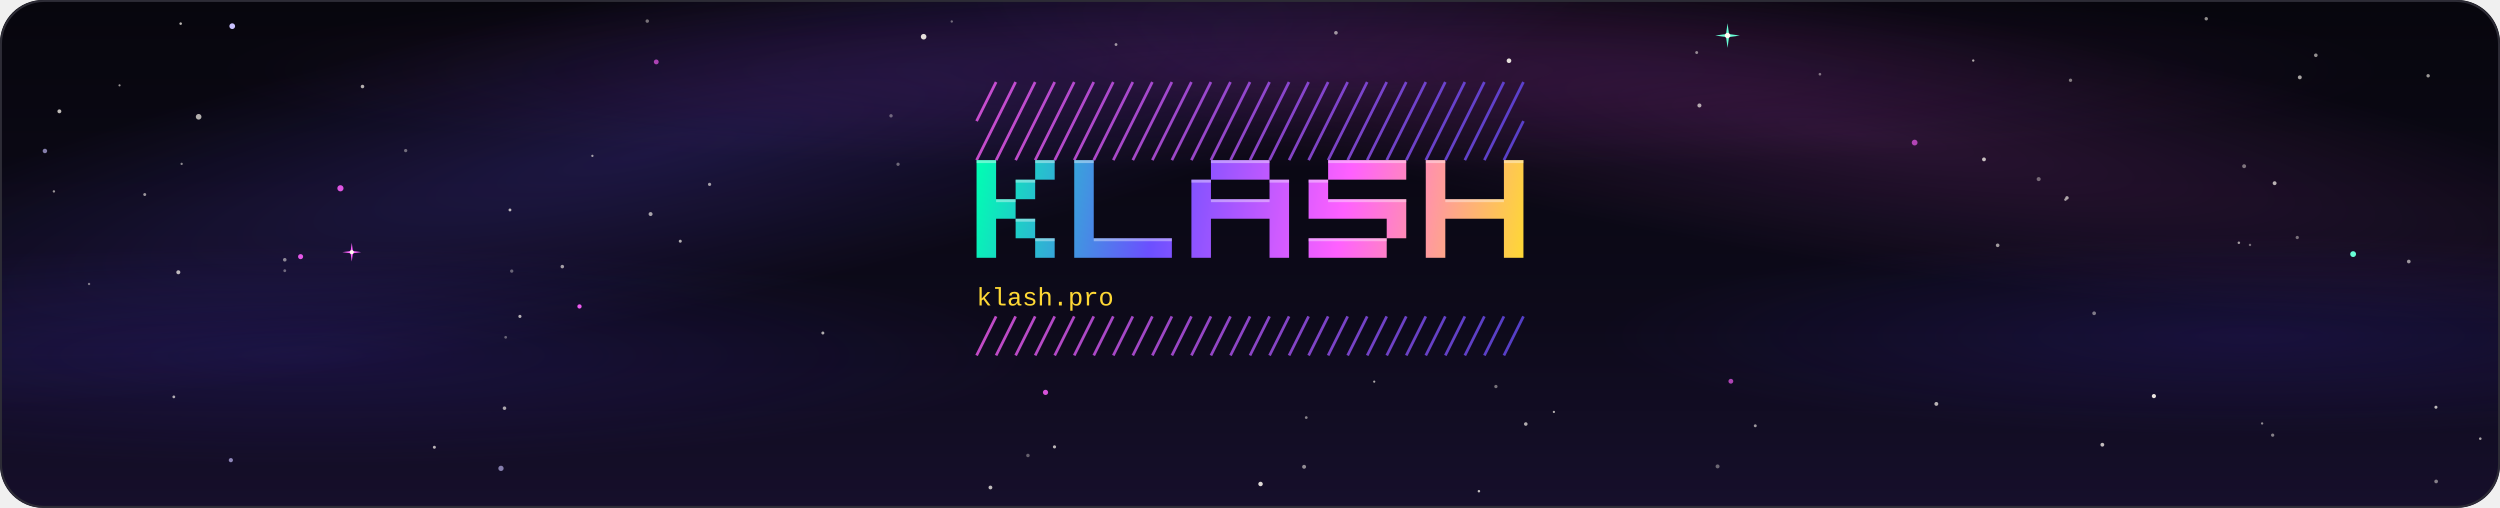
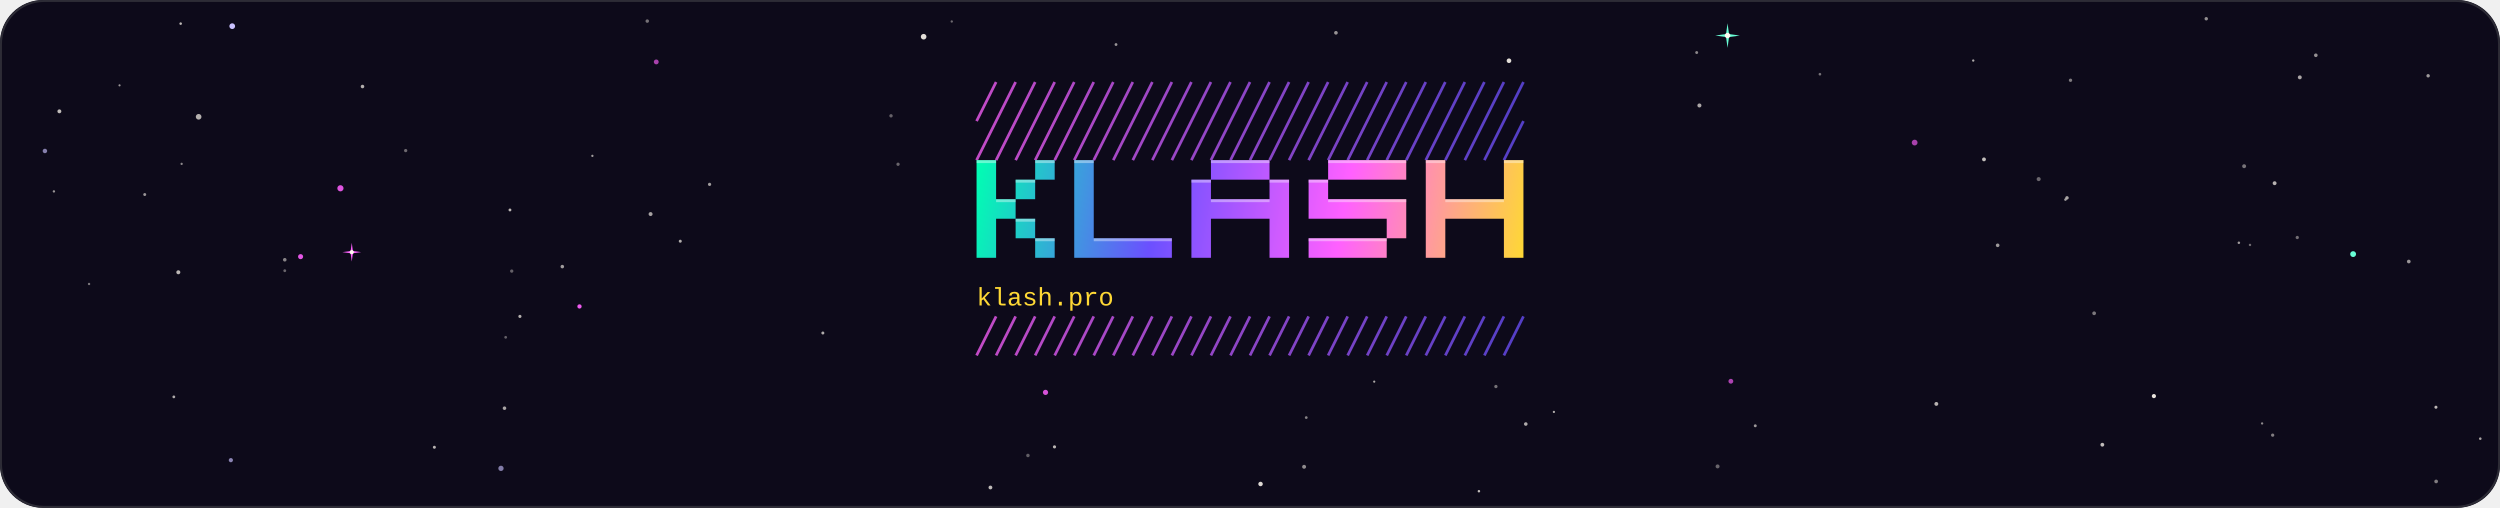
<svg xmlns="http://www.w3.org/2000/svg" viewBox="0 0 1280 260" width="1280" height="260" role="img" aria-label="Klash">
  <style>
@keyframes tw{0%,100%{opacity:.15}50%{opacity:1}}
- @keyframes breathe{0%,100%{opacity:.75}50%{opacity:1}}
.tw{animation:tw 4s ease-in-out infinite}
- .aur{animation:breathe 9s ease-in-out infinite}
- @media (prefers-reduced-motion:reduce){.tw,.aur,.shine{animation:none}.shine{opacity:0}}
+ @media (prefers-reduced-motion:reduce){.tw{animation:none}}
</style>
  <defs>
-     <linearGradient id="sky" x1="0" y1="0" x2="0" y2="1">
-       <stop offset="0" stop-color="#07060D" />
-       <stop offset=".62" stop-color="#0D0A1A" />
-       <stop offset="1" stop-color="#160F2B" />
-     </linearGradient>
-     <radialGradient id="neb1">
-       <stop offset="0" stop-color="#6B50FF" stop-opacity=".20" />
-       <stop offset="1" stop-color="#6B50FF" stop-opacity="0" />
-     </radialGradient>
-     <radialGradient id="neb2">
-       <stop offset="0" stop-color="#FF60FF" stop-opacity=".13" />
-       <stop offset="1" stop-color="#FF60FF" stop-opacity="0" />
-     </radialGradient>
-     <radialGradient id="neb3">
-       <stop offset="0" stop-color="#C337E0" stop-opacity=".13" />
-       <stop offset="1" stop-color="#C337E0" stop-opacity="0" />
-     </radialGradient>
-     <radialGradient id="neb4">
-       <stop offset="0" stop-color="#4A30D9" stop-opacity=".17" />
-       <stop offset="1" stop-color="#4A30D9" stop-opacity="0" />
-     </radialGradient>
    <linearGradient id="word" gradientUnits="userSpaceOnUse" x1="500" y1="82" x2="780" y2="132">
      <stop offset="0" stop-color="#00FFB2" />
      <stop offset="0.333" stop-color="#6B50FF" />
      <stop offset="0.667" stop-color="#FF60FF" />
      <stop offset="1" stop-color="#FED835" />
    </linearGradient>
    <linearGradient id="field" gradientUnits="userSpaceOnUse" x1="500" y1="0" x2="780" y2="0">
      <stop offset="0" stop-color="#FF60FF" stop-opacity=".75" />
      <stop offset="1" stop-color="#6B50FF" stop-opacity=".75" />
    </linearGradient>
    <clipPath id="frame">
      <rect width="1280" height="260" rx="22" />
    </clipPath>
  </defs>
  <g clip-path="url(#frame)">
-     <rect width="1280" height="260" fill="url(#sky)" />
-     <g class="aur">
-       <ellipse cx="333" cy="78" rx="512" ry="83" fill="url(#neb1)" transform="rotate(-12 333 78)" />
-       <ellipse cx="947" cy="68" rx="461" ry="68" fill="url(#neb2)" transform="rotate(9 947 68)" />
-       <ellipse cx="666" cy="36" rx="563" ry="52" fill="url(#neb3)" />
-       <ellipse cx="154" cy="182" rx="384" ry="57" fill="url(#neb4)" />
-       <ellipse cx="1152" cy="172" rx="333" ry="52" fill="url(#neb4)" />
-     </g>
+     <rect width="1280" height="260" fill="#0D0A1A" />
    <circle cx="1176.2" cy="121.6" r="0.84" fill="#FFFAF1" opacity="0.42" />
    <circle cx="1010.3" cy="31.0" r="0.60" fill="#FFFAF1" opacity="0.67" class="tw" style="animation-delay:-1.09s;animation-duration:5.9s" />
    <g class="tw" style="animation-delay:-0.86s" transform="translate(884.5 18.2)">
      <path d="M0 -6.3L0.76 -0.76L6.3 0L0.76 0.76L0 6.3L-0.76 0.76L-6.3 0L-0.76 -0.76z" fill="#68FFD6" />
      <circle r="1.39" fill="#FFFAF1" />
    </g>
    <circle cx="795.6" cy="210.9" r="0.57" fill="#FFFAF1" opacity="0.70" />
    <circle cx="765.9" cy="197.9" r="0.85" fill="#FFFAF1" opacity="0.43" />
    <circle cx="303.3" cy="79.8" r="0.59" fill="#FFFAF1" opacity="0.61" class="tw" style="animation-delay:-2.06s;animation-duration:4.5s" />
    <circle cx="1185.7" cy="28.3" r="0.93" fill="#FFFAF1" opacity="0.56" />
    <circle cx="45.6" cy="145.4" r="0.60" fill="#FFFAF1" opacity="0.47" class="tw" style="animation-delay:-1.58s;animation-duration:4.7s" />
    <circle cx="92.5" cy="12.1" r="0.66" fill="#FFFAF1" opacity="0.72" class="tw" style="animation-delay:-0.43s;animation-duration:3.7s" />
    <circle cx="74.1" cy="99.6" r="0.76" fill="#FFFAF1" opacity="0.58" />
    <circle cx="258.9" cy="172.7" r="0.71" fill="#FFFAF1" opacity="0.36" />
    <circle cx="526.3" cy="233.2" r="0.90" fill="#FFFAF1" opacity="0.35" />
    <circle cx="870.1" cy="54.0" r="1.04" fill="#FFFAF1" opacity="0.66" />
    <circle cx="507.1" cy="249.6" r="0.98" fill="#FFFAF1" opacity="0.74" class="tw" style="animation-delay:-1.03s;animation-duration:3.8s" />
    <circle cx="757.2" cy="251.5" r="0.64" fill="#FFFAF1" opacity="0.75" />
    <circle cx="61.2" cy="43.7" r="0.55" fill="#FFFAF1" opacity="0.59" />
    <circle cx="1057.5" cy="102.2" r="0.65" fill="#FFFAF1" opacity="0.60" />
    <circle cx="27.6" cy="98.0" r="0.61" fill="#FFFAF1" opacity="0.58" />
    <circle cx="1060.1" cy="41.1" r="0.86" fill="#FFFAF1" opacity="0.47" />
    <circle cx="296.7" cy="156.9" r="1.10" fill="#FF60FF" opacity="0.93" class="tw" style="animation-delay:-1.78s;animation-duration:4.9s" />
    <circle cx="256.5" cy="239.8" r="1.36" fill="#C9C1FF" opacity="0.62" />
    <circle cx="145.8" cy="133.0" r="0.92" fill="#FFFAF1" opacity="0.51" />
    <circle cx="539.9" cy="228.8" r="0.81" fill="#FFFAF1" opacity="0.72" />
    <circle cx="1243.2" cy="38.8" r="0.88" fill="#FFFAF1" opacity="0.60" />
    <circle cx="101.7" cy="59.8" r="1.45" fill="#FFFAF1" opacity="0.69" />
    <circle cx="571.4" cy="22.8" r="0.73" fill="#FFFAF1" opacity="0.58" />
    <circle cx="174.3" cy="96.4" r="1.59" fill="#FF60FF" opacity="0.86" />
    <circle cx="667.7" cy="239.0" r="1.01" fill="#FFFAF1" opacity="0.54" />
    <circle cx="459.8" cy="84.1" r="0.85" fill="#FFFAF1" opacity="0.38" />
    <circle cx="93.0" cy="83.9" r="0.59" fill="#FFFAF1" opacity="0.53" />
    <circle cx="472.9" cy="18.8" r="1.44" fill="#FFFAF1" opacity="0.88" />
    <circle cx="1164.6" cy="93.8" r="1.00" fill="#FFFAF1" opacity="0.70" />
    <circle cx="535.3" cy="200.9" r="1.34" fill="#FF60FF" opacity="0.83" />
    <circle cx="487.3" cy="11.0" r="0.60" fill="#FFFAF1" opacity="0.40" />
    <circle cx="333.1" cy="109.6" r="1.02" fill="#FFFAF1" opacity="0.63" />
    <circle cx="118.9" cy="13.4" r="1.47" fill="#C9C1FF" opacity="1.00" />
    <circle cx="331.4" cy="10.8" r="0.89" fill="#FFFAF1" opacity="0.43" />
    <circle cx="222.4" cy="229.0" r="0.77" fill="#FFFAF1" opacity="0.71" />
    <circle cx="421.3" cy="170.5" r="0.77" fill="#FFFAF1" opacity="0.67" />
    <circle cx="1163.6" cy="222.8" r="0.84" fill="#FFFAF1" opacity="0.48" />
    <g class="tw" style="animation-delay:-3.09s" transform="translate(180.1 129.1)">
      <path d="M0 -4.8L0.58 -0.58L4.8 0L0.58 0.58L0 4.8L-0.58 0.58L-4.8 0L-0.58 -0.58z" fill="#FF60FF" />
      <circle r="1.06" fill="#FFFAF1" />
    </g>
    <circle cx="1247.2" cy="208.5" r="0.79" fill="#FFFAF1" opacity="0.72" />
    <circle cx="1058.3" cy="101.3" r="0.89" fill="#FFFAF1" opacity="0.64" />
    <circle cx="1072.2" cy="160.4" r="0.96" fill="#FFFAF1" opacity="0.46" />
    <circle cx="363.3" cy="94.4" r="0.83" fill="#FFFAF1" opacity="0.61" />
    <circle cx="980.3" cy="73.0" r="1.48" fill="#FF60FF" opacity="0.64" class="tw" style="animation-delay:-1.26s;animation-duration:4.2s" />
    <circle cx="145.8" cy="138.6" r="0.73" fill="#FFFAF1" opacity="0.38" />
    <circle cx="258.3" cy="209.0" r="0.91" fill="#FFFAF1" opacity="0.65" />
    <circle cx="684.0" cy="16.8" r="0.94" fill="#FFFAF1" opacity="0.57" />
    <circle cx="1204.8" cy="130.1" r="1.50" fill="#68FFD6" opacity="1.00" />
    <circle cx="118.2" cy="235.6" r="1.08" fill="#C9C1FF" opacity="0.67" />
    <circle cx="1129.6" cy="9.6" r="0.88" fill="#FFFAF1" opacity="0.55" />
    <circle cx="1043.8" cy="91.7" r="1.04" fill="#FFFAF1" opacity="0.39" />
    <circle cx="1102.8" cy="202.8" r="1.07" fill="#FFFAF1" opacity="0.91" />
    <circle cx="1247.3" cy="246.5" r="0.95" fill="#FFFAF1" opacity="0.48" class="tw" style="animation-delay:-0.39s;animation-duration:5.4s" />
    <circle cx="1158.2" cy="216.8" r="0.59" fill="#FFFAF1" opacity="0.53" />
    <circle cx="703.6" cy="195.4" r="0.56" fill="#FFFAF1" opacity="0.67" class="tw" style="animation-delay:-3.84s;animation-duration:3.7s" />
    <circle cx="89.0" cy="203.2" r="0.72" fill="#FFFAF1" opacity="0.67" />
    <circle cx="185.6" cy="44.3" r="0.91" fill="#FFFAF1" opacity="0.69" class="tw" style="animation-delay:-1.67s;animation-duration:3.4s" />
    <circle cx="879.4" cy="238.8" r="1.02" fill="#FFFAF1" opacity="0.38" />
    <circle cx="287.9" cy="136.5" r="0.91" fill="#FFFAF1" opacity="0.61" />
    <circle cx="668.8" cy="213.8" r="0.71" fill="#FFFAF1" opacity="0.50" class="tw" style="animation-delay:-1.45s;animation-duration:3.4s" />
    <circle cx="1076.4" cy="227.7" r="0.98" fill="#FFFAF1" opacity="0.74" />
    <circle cx="262.0" cy="138.8" r="0.85" fill="#FFFAF1" opacity="0.36" />
    <circle cx="1233.3" cy="133.9" r="0.95" fill="#FFFAF1" opacity="0.58" />
    <circle cx="91.3" cy="139.4" r="1.03" fill="#FFFAF1" opacity="0.72" />
    <circle cx="348.3" cy="123.5" r="0.77" fill="#FFFAF1" opacity="0.68" />
    <circle cx="1146.3" cy="124.3" r="0.65" fill="#FFFAF1" opacity="0.60" />
    <circle cx="1177.5" cy="39.6" r="1.01" fill="#FFFAF1" opacity="0.65" />
    <circle cx="23.0" cy="77.3" r="1.15" fill="#C9C1FF" opacity="0.64" class="tw" style="animation-delay:-1.16s;animation-duration:3.4s" />
    <circle cx="931.8" cy="38.0" r="0.68" fill="#FFFAF1" opacity="0.43" />
    <circle cx="266.2" cy="162.0" r="0.81" fill="#FFFAF1" opacity="0.69" />
    <circle cx="781.2" cy="217.1" r="0.92" fill="#FFFAF1" opacity="0.67" />
    <circle cx="1149.0" cy="85.1" r="1.01" fill="#FFFAF1" opacity="0.44" />
    <circle cx="1269.9" cy="224.6" r="0.67" fill="#FFFAF1" opacity="0.64" />
    <circle cx="336.0" cy="31.7" r="1.25" fill="#FF60FF" opacity="0.64" />
    <circle cx="30.4" cy="57.0" r="1.01" fill="#FFFAF1" opacity="0.74" />
    <circle cx="153.9" cy="131.4" r="1.30" fill="#FF60FF" opacity="0.89" />
    <circle cx="1022.8" cy="125.6" r="0.93" fill="#FFFAF1" opacity="0.60" />
    <circle cx="1152.0" cy="125.4" r="0.61" fill="#FFFAF1" opacity="0.42" />
    <circle cx="207.7" cy="77.1" r="0.84" fill="#FFFAF1" opacity="0.40" />
    <circle cx="868.7" cy="26.9" r="0.75" fill="#FFFAF1" opacity="0.52" />
    <circle cx="456.2" cy="59.3" r="0.87" fill="#FFFAF1" opacity="0.37" />
    <circle cx="261.1" cy="107.5" r="0.74" fill="#FFFAF1" opacity="0.72" />
    <circle cx="772.6" cy="31.1" r="1.19" fill="#FFFAF1" opacity="0.88" />
    <circle cx="898.7" cy="218.0" r="0.75" fill="#FFFAF1" opacity="0.59" />
    <circle cx="645.4" cy="247.8" r="1.15" fill="#FFFAF1" opacity="0.86" />
    <circle cx="991.4" cy="206.8" r="1.00" fill="#FFFAF1" opacity="0.70" />
    <circle cx="886.2" cy="195.2" r="1.24" fill="#FF60FF" opacity="0.66" class="tw" style="animation-delay:-1.04s;animation-duration:3.1s" />
    <circle cx="1015.8" cy="81.6" r="0.99" fill="#FFFAF1" opacity="0.75" class="tw" style="animation-delay:-0.89s;animation-duration:3.8s" />
    <path d="M500 62L510 42M510 62L520 42M520 62L530 42M530 62L540 42M540 62L550 42M550 62L560 42M560 62L570 42M570 62L580 42M580 62L590 42M590 62L600 42M600 62L610 42M610 62L620 42M620 62L630 42M630 62L640 42M640 62L650 42M650 62L660 42M660 62L670 42M670 62L680 42M680 62L690 42M690 62L700 42M700 62L710 42M710 62L720 42M720 62L730 42M730 62L740 42M740 62L750 42M750 62L760 42M760 62L770 42M770 62L780 42M500 82L510 62M510 82L520 62M520 82L530 62M530 82L540 62M540 82L550 62M550 82L560 62M560 82L570 62M570 82L580 62M580 82L590 62M590 82L600 62M600 82L610 62M610 82L620 62M620 82L630 62M630 82L640 62M640 82L650 62M650 82L660 62M660 82L670 62M670 82L680 62M680 82L690 62M690 82L700 62M700 82L710 62M710 82L720 62M720 82L730 62M730 82L740 62M740 82L750 62M750 82L760 62M760 82L770 62M770 82L780 62M500 182L510 162M510 182L520 162M520 182L530 162M530 182L540 162M540 182L550 162M550 182L560 162M560 182L570 162M570 182L580 162M580 182L590 162M590 182L600 162M600 182L610 162M610 182L620 162M620 182L630 162M630 182L640 162M640 182L650 162M650 182L660 162M660 182L670 162M670 182L680 162M680 182L690 162M690 182L700 162M700 182L710 162M710 182L720 162M720 182L730 162M730 182L740 162M740 182L750 162M750 182L760 162M760 182L770 162M770 182L780 162" stroke="url(#field)" stroke-width="1.4" fill="none" />
    <text x="500" y="156.4" font-family="SFMono-Regular,Menlo,Consolas,'Liberation Mono','DejaVu Sans Mono',monospace" font-size="13" fill="#FED835">klash.pro</text>
    <path d="M500 82h10v10h-10zM530 82h10v10h-10zM550 82h10v10h-10zM620 82h30v10h-30zM680 82h40v10h-40zM730 82h10v10h-10zM770 82h10v10h-10zM500 92h10v10h-10zM520 92h10v10h-10zM550 92h10v10h-10zM610 92h10v10h-10zM650 92h10v10h-10zM670 92h10v10h-10zM730 92h10v10h-10zM770 92h10v10h-10zM500 102h20v10h-20zM550 102h10v10h-10zM610 102h50v10h-50zM670 102h50v10h-50zM730 102h50v10h-50zM500 112h10v10h-10zM520 112h10v10h-10zM550 112h10v10h-10zM610 112h10v10h-10zM650 112h10v10h-10zM710 112h10v10h-10zM730 112h10v10h-10zM770 112h10v10h-10zM500 122h10v10h-10zM530 122h10v10h-10zM550 122h50v10h-50zM610 122h10v10h-10zM650 122h10v10h-10zM670 122h40v10h-40zM730 122h10v10h-10zM770 122h10v10h-10z" fill="url(#word)" />
    <path d="M500 82h10v1.5h-10zM530 82h10v1.5h-10zM550 82h10v1.5h-10zM620 82h30v1.5h-30zM680 82h40v1.5h-40zM730 82h10v1.5h-10zM770 82h10v1.5h-10zM520 92h10v1.5h-10zM610 92h10v1.5h-10zM650 92h10v1.5h-10zM670 92h10v1.5h-10zM510 102h10v1.5h-10zM620 102h30v1.5h-30zM680 102h40v1.5h-40zM740 102h30v1.5h-30zM520 112h10v1.5h-10zM530 122h10v1.5h-10zM560 122h40v1.5h-40zM670 122h40v1.5h-40z" fill="#fff" opacity=".38" />
  </g>
  <rect x=".5" y=".5" width="1279" height="259" rx="22" fill="none" stroke="#2D2C36" />
</svg>
